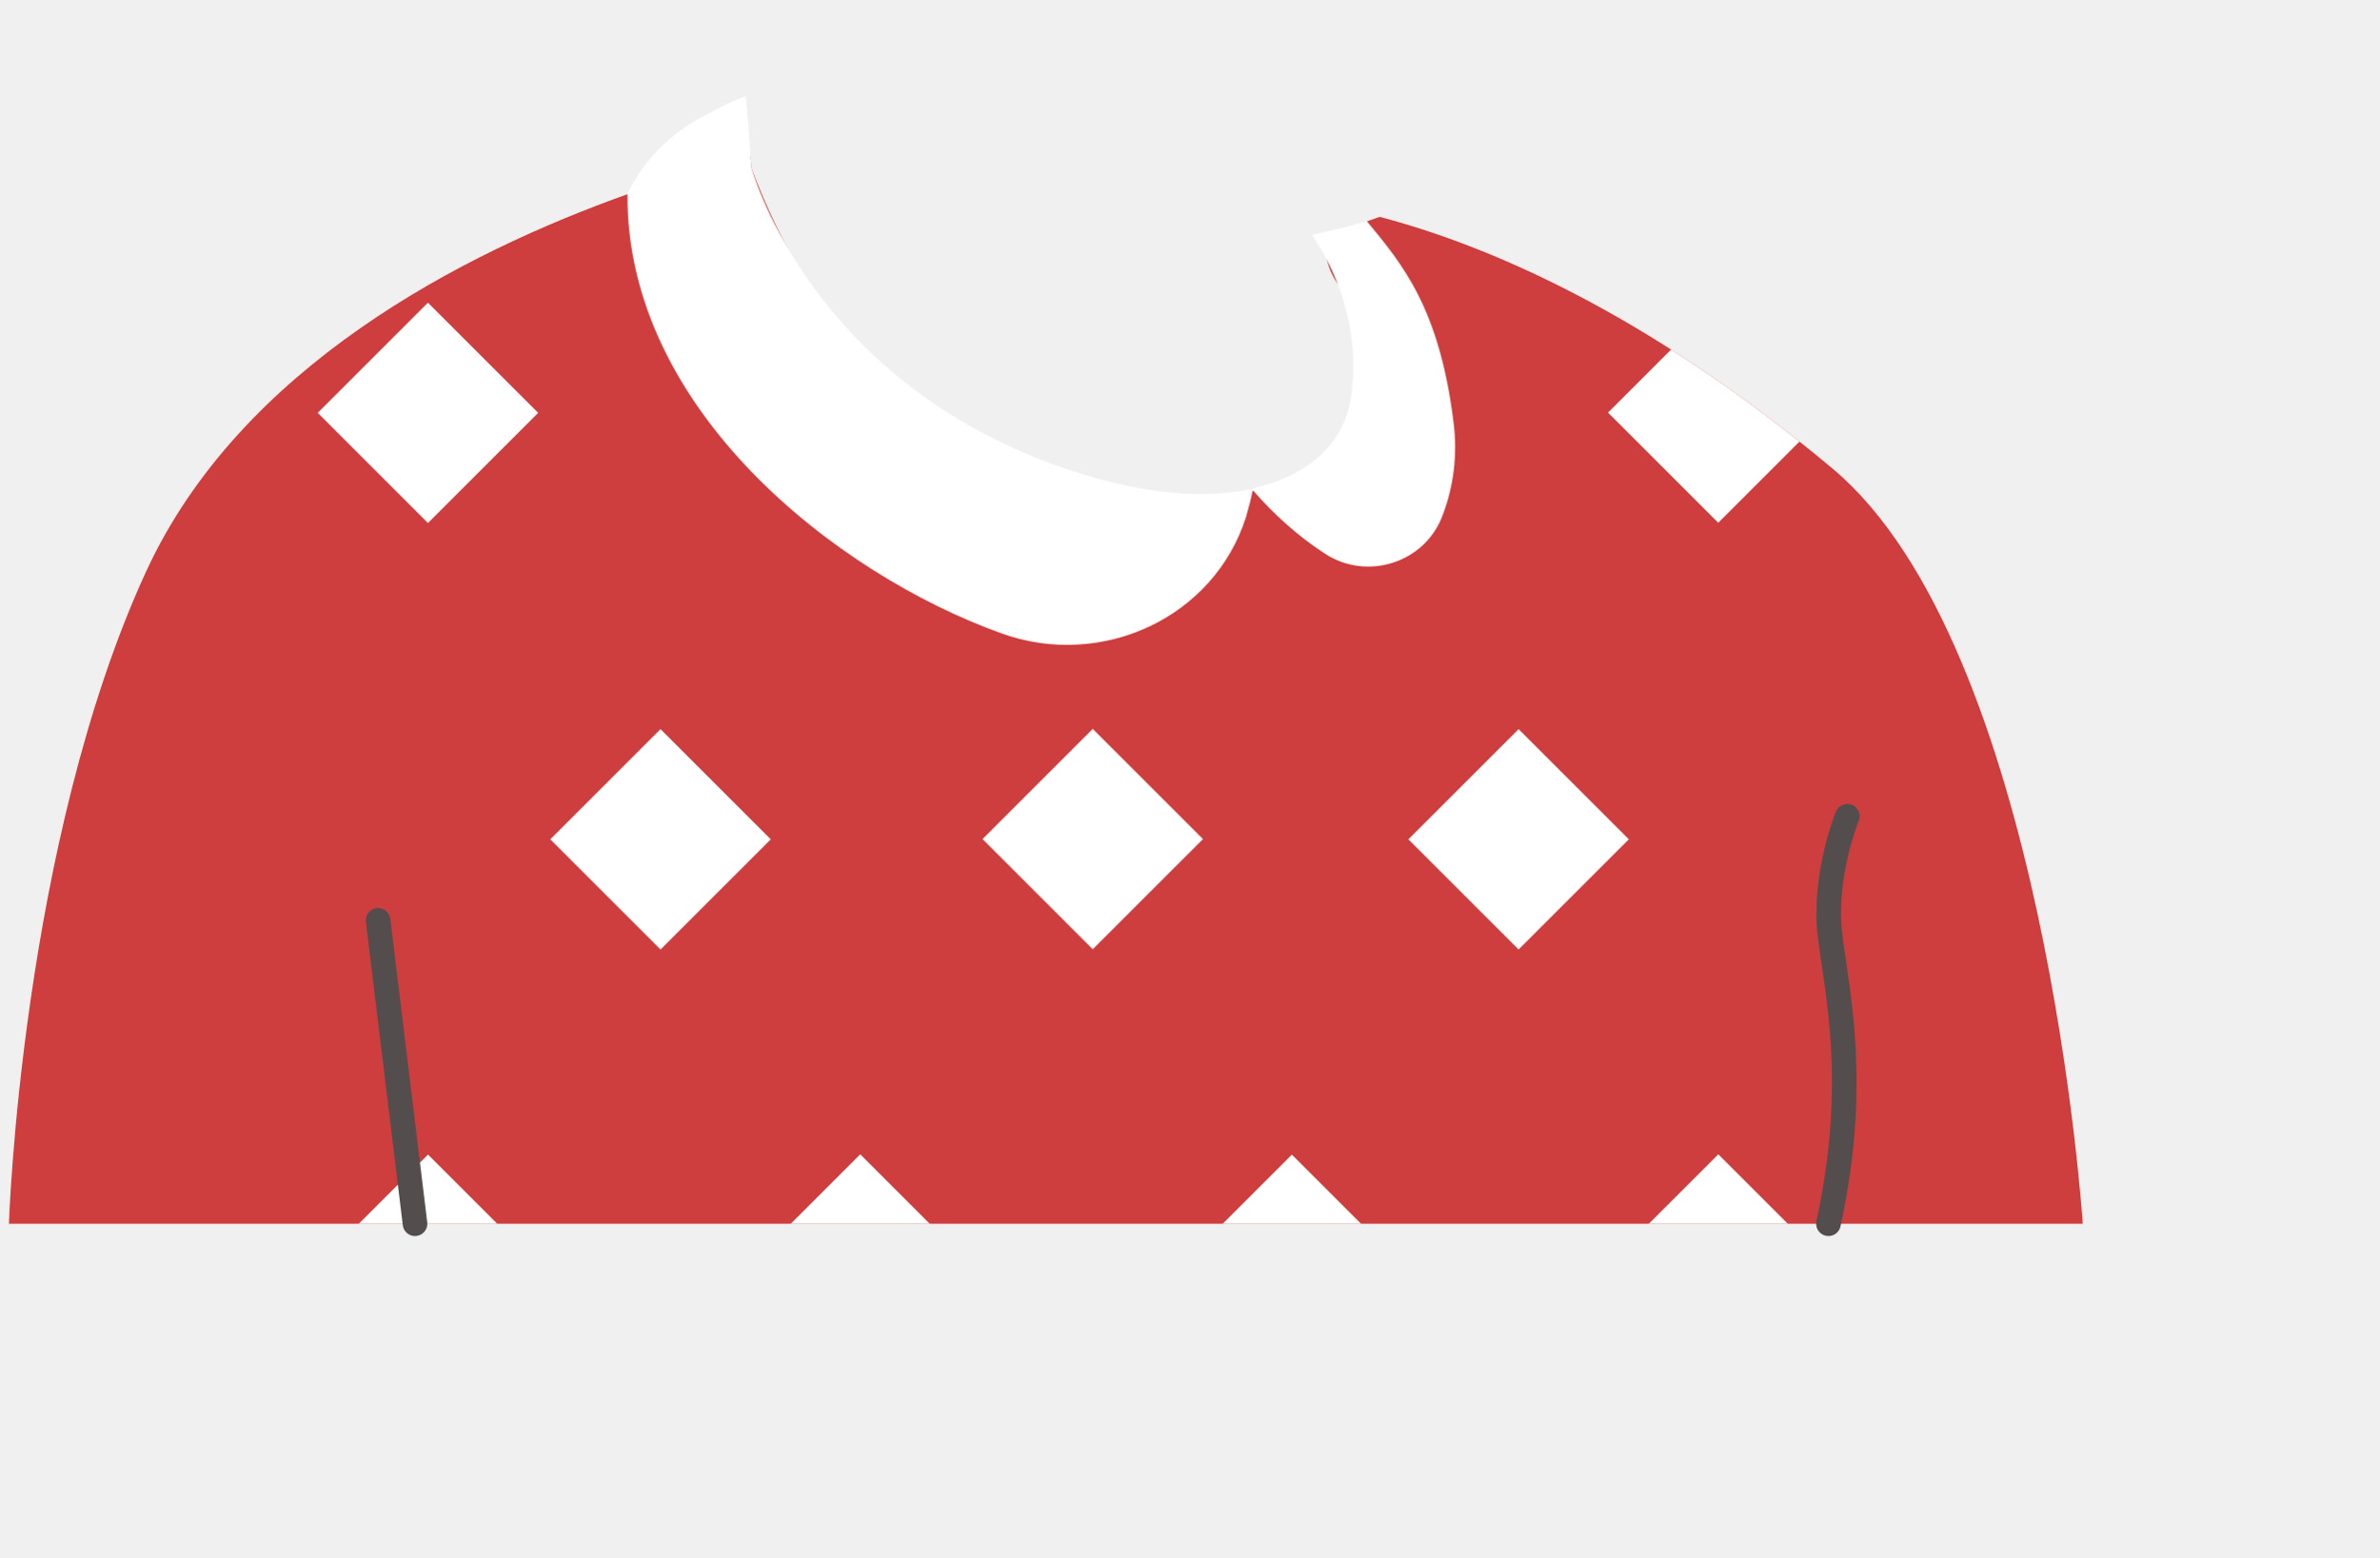
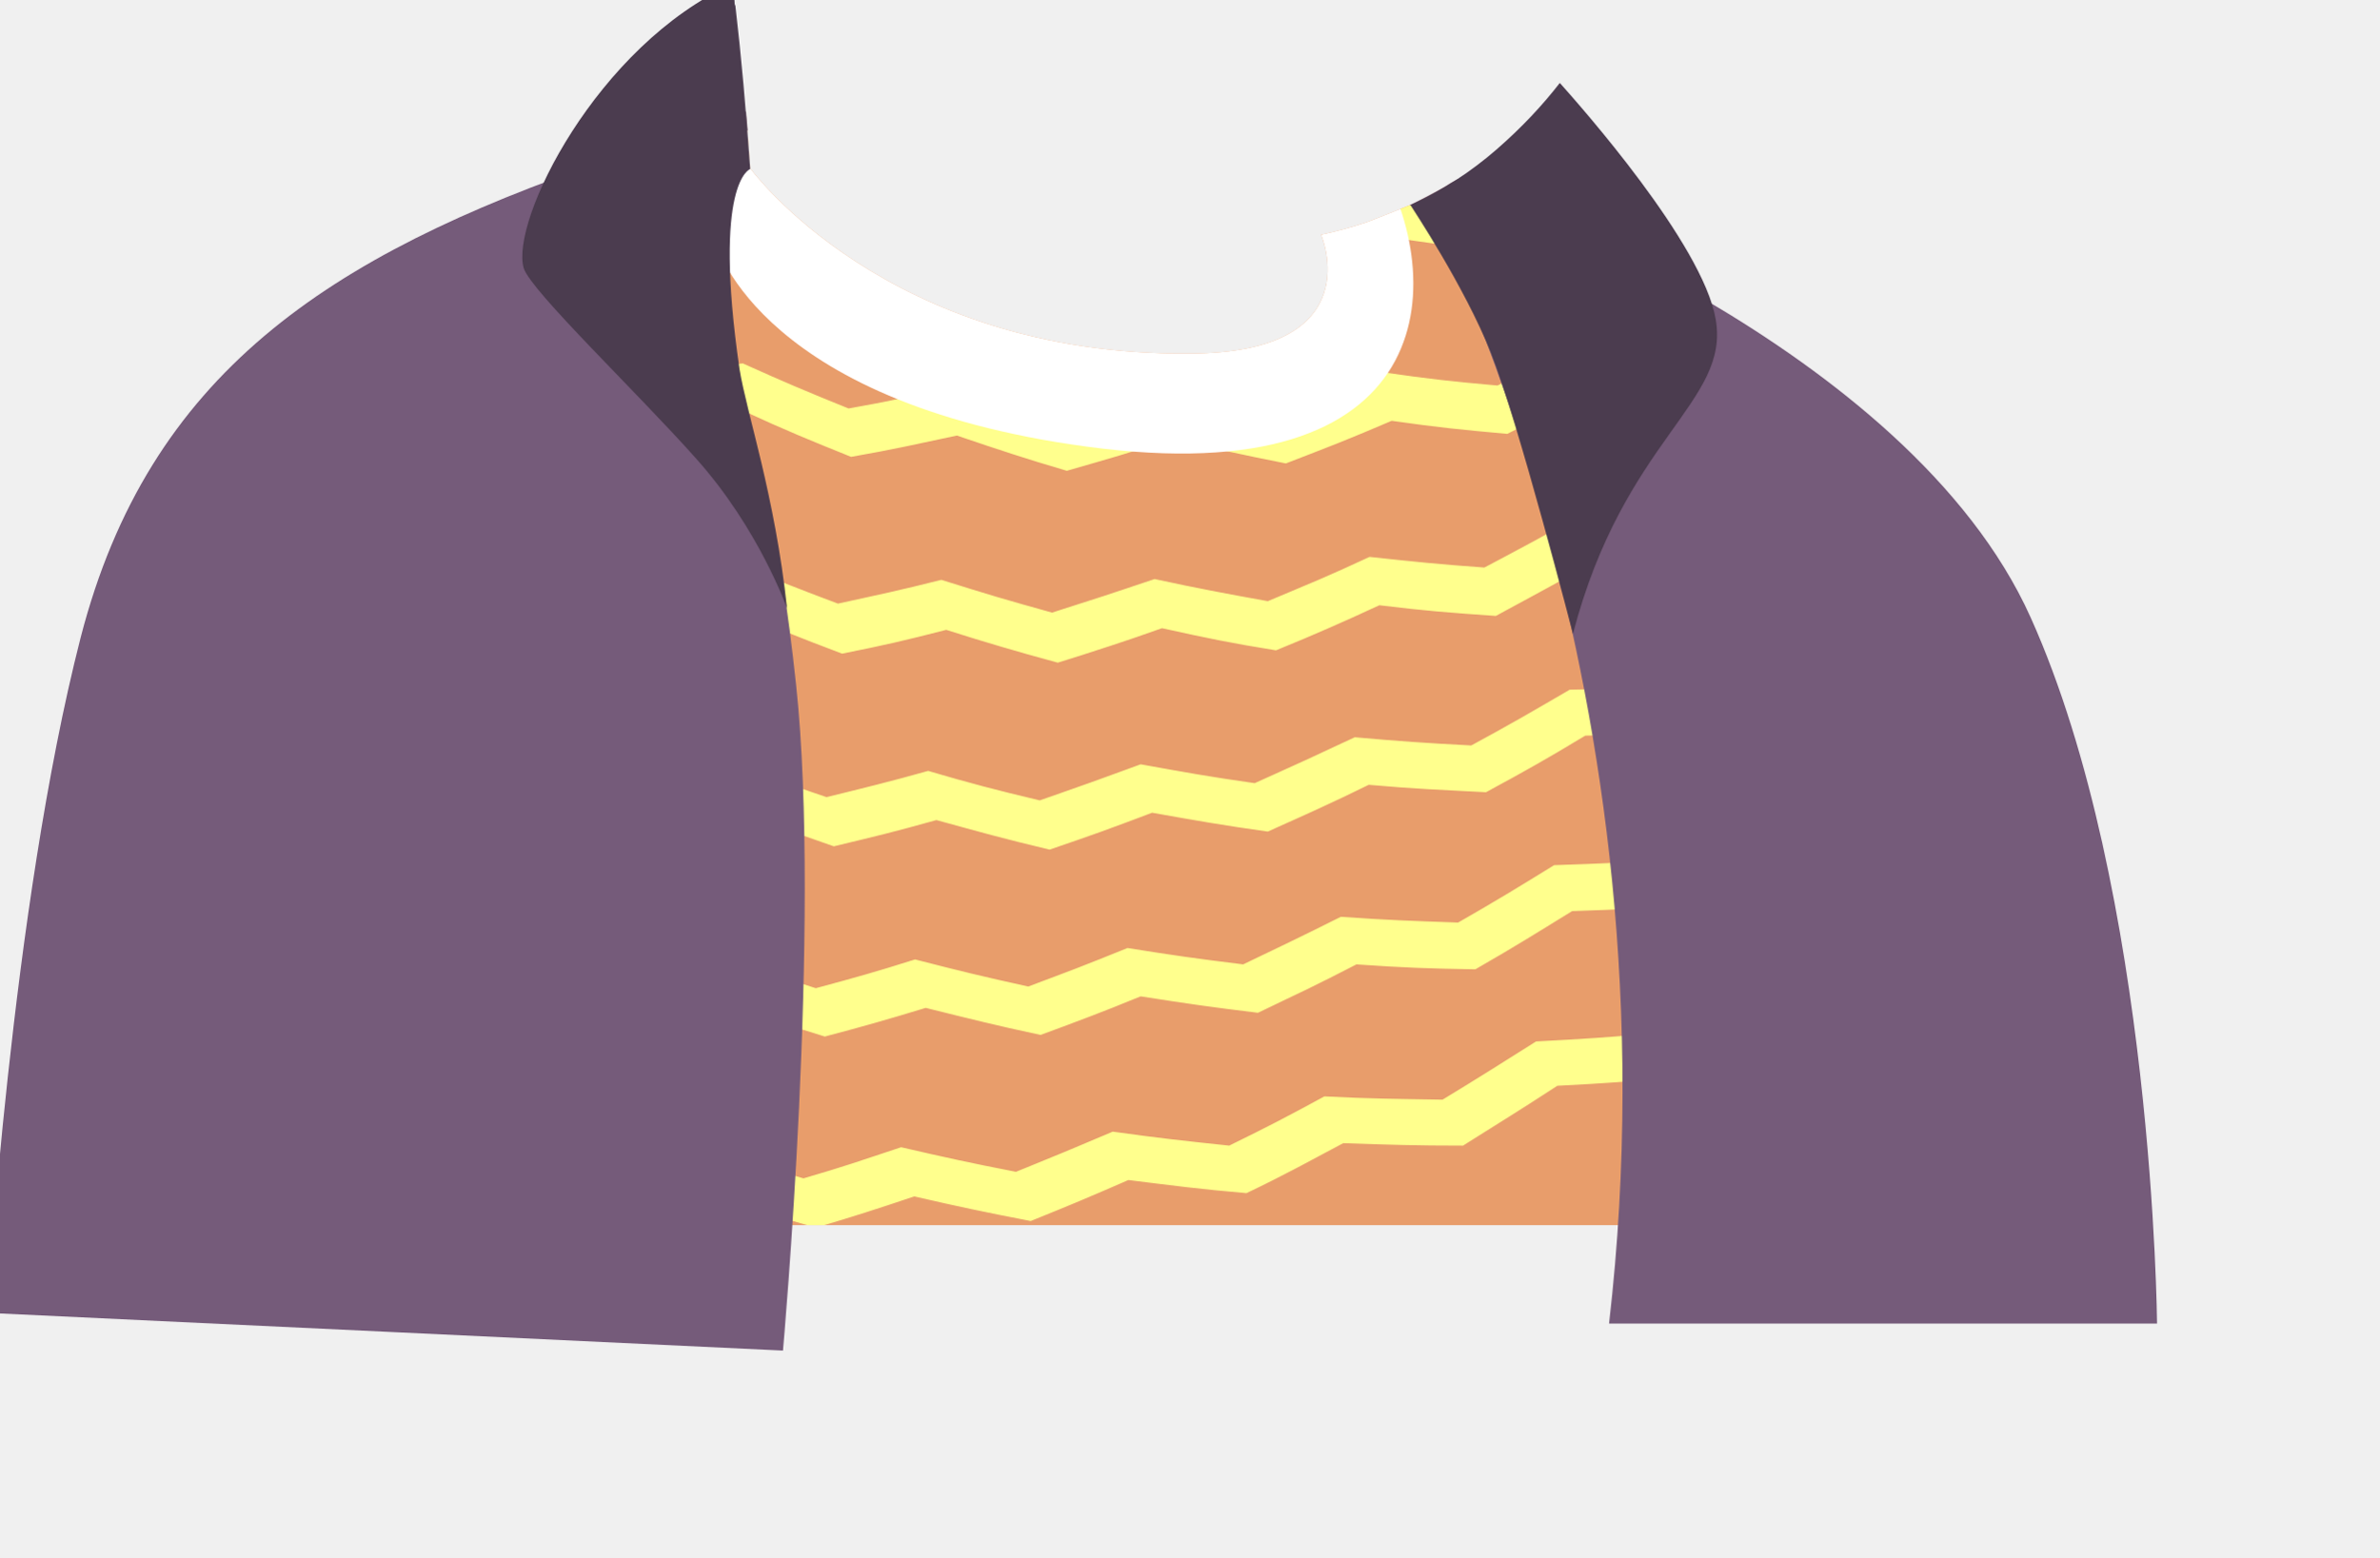
<svg xmlns="http://www.w3.org/2000/svg" width="290" height="190" viewBox="0 0 290 190" fill="none">
-   <path d="M253.887 149.244H1.087C1.087 149.244 2.587 102.844 17.787 69.745C29.287 44.745 56.387 30.845 76.587 23.645C82.287 21.645 87.487 20.145 91.487 19.044C91.487 19.544 91.587 19.945 91.587 20.445C91.587 20.445 102.387 52.544 130.487 63.944C153.387 73.245 166.987 67.044 169.087 56.745C170.387 50.145 166.287 39.344 164.187 35.844C162.987 34.844 162.187 33.344 161.787 31.845L160.987 28.544C162.887 28.145 164.687 27.645 166.487 27.044C167.087 26.845 167.587 26.645 168.187 26.445C181.087 29.845 200.487 37.944 223.387 57.145C249.287 78.844 253.887 149.244 253.887 149.244Z" fill="#CE3E3E" />
-   <mask id="mask0_112_4733" style="mask-type:alpha" maskUnits="userSpaceOnUse" x="1" y="19" width="253" height="131">
-     <path d="M253.887 149.244H1.087C1.087 149.244 2.587 102.844 17.787 69.745C29.287 44.745 56.387 30.845 76.587 23.645C82.287 21.645 87.487 20.145 91.487 19.044C91.487 19.544 91.587 19.945 91.587 20.445C91.587 20.445 102.387 52.544 130.487 63.944C153.387 73.245 166.987 67.044 169.087 56.745C170.387 50.145 166.287 39.344 164.187 35.844C162.987 34.844 162.187 33.344 161.787 31.845L160.987 28.544C162.887 28.145 164.687 27.645 166.487 27.044C167.087 26.845 167.587 26.645 168.187 26.445C181.087 29.845 200.487 37.944 223.387 57.145C249.287 78.844 253.887 149.244 253.887 149.244Z" fill="#CE3E3E" />
-   </mask>
-   <g mask="url(#mask0_112_4733)">
-     <path d="M104.851 36.884L91.416 50.319L104.851 63.754L118.286 50.319L104.851 36.884Z" fill="white" />
-     <path d="M157.467 36.924L144.032 50.358L157.467 63.793L170.902 50.358L157.467 36.924Z" fill="white" />
-     <path d="M52.164 36.915L38.73 50.35L52.164 63.785L65.599 50.35L52.164 36.915Z" fill="white" />
-     <path d="M209.45 36.884L196.015 50.319L209.45 63.753L222.884 50.319L209.45 36.884Z" fill="white" />
-     <path d="M80.516 88.926L67.081 102.361L80.516 115.796L93.951 102.361L80.516 88.926Z" fill="white" />
-     <path d="M133.202 88.895L119.768 102.33L133.202 115.765L146.637 102.33L133.202 88.895Z" fill="white" />
-     <path d="M185.115 88.926L171.68 102.361L185.115 115.795L198.549 102.361L185.115 88.926Z" fill="white" />
-     <path d="M104.861 140.779L91.426 154.214L104.861 167.649L118.296 154.214L104.861 140.779Z" fill="white" />
-     <path d="M157.477 140.819L144.042 154.254L157.477 167.688L170.912 154.254L157.477 140.819Z" fill="white" />
-     <path d="M52.174 140.81L38.739 154.245L52.174 167.68L65.609 154.245L52.174 140.81Z" fill="white" />
-     <path d="M209.459 140.779L196.024 154.214L209.459 167.648L222.894 154.214L209.459 140.779Z" fill="white" />
+   <g clip-path="url(#clip0_4_1828)">
+     <path d="M73.641 19.615C73.641 19.615 88.241 13.815 90.941 13.615L91.141 15.915C91.141 15.915 79.541 20.915 78.841 21.715C78.141 22.515 73.641 19.615 73.641 19.615Z" fill="#7E5D6D" />
+     <path d="M253.841 149.415H1.041C1.041 149.415 2.541 103.015 17.741 69.915C29.241 44.915 56.841 28.415 76.941 21.215C82.641 19.215 87.041 17.015 91.141 15.915C91.141 16.415 91.441 20.115 91.441 20.515C91.441 20.515 108.041 43.415 145.041 43.115C167.241 43.015 161.041 28.615 161.041 28.615C162.941 28.215 164.741 27.715 166.541 27.115C167.141 26.915 171.341 25.215 171.841 25.015C184.741 28.415 200.541 38.015 223.441 57.215C249.241 78.915 253.841 149.415 253.841 149.415Z" fill="#E89D6B" />
+     <mask id="mask0_4_1828" style="mask-type:alpha" maskUnits="userSpaceOnUse" x="1" y="15" width="253" height="135">
+       <path d="M253.841 149.415H1.041C1.041 149.415 2.541 103.015 17.741 69.915C29.241 44.915 56.841 28.415 76.941 21.215C82.641 19.215 87.041 17.015 91.141 15.915C91.141 16.415 91.441 20.115 91.441 20.515C91.441 20.515 108.041 43.415 145.041 43.115C167.241 43.015 161.041 28.615 161.041 28.615C162.941 28.215 164.741 27.715 166.541 27.115C167.141 26.915 171.341 25.215 171.841 25.015C184.741 28.415 200.541 38.015 223.441 57.215C249.241 78.915 253.841 149.415 253.841 149.415Z" fill="#E89D6B" />
+     </mask>
+     <g mask="url(#mask0_4_1828)">
+       <path d="M52.941 13.715C58.441 13.915 61.241 14.015 66.741 13.915C71.641 16.815 74.041 18.215 79.041 20.915C84.141 20.615 86.741 20.415 91.841 19.815C96.941 22.215 99.441 23.415 104.541 25.715C109.741 24.915 112.341 24.415 117.441 23.415C122.641 25.415 125.341 26.315 130.541 28.015C135.741 26.715 138.341 25.915 143.541 24.415C148.941 25.815 151.641 26.515 157.041 27.715C162.241 25.815 164.841 24.915 170.041 22.815C175.541 23.715 178.341 24.115 183.841 24.815C188.941 22.415 191.541 21.215 196.641 18.615C202.241 18.915 205.041 19.015 210.641 19.115C215.641 16.115 218.141 14.615 223.141 11.515C229.441 11.015 232.541 10.715 238.841 10.015C238.341 12.415 238.141 13.615 237.741 16.015C232.541 16.615 229.841 16.915 224.641 17.315C219.541 20.515 217.041 22.115 211.841 25.115C206.141 25.115 203.341 25.015 197.641 24.715C192.441 27.315 189.841 28.615 184.641 31.015C179.041 30.315 176.241 29.915 170.641 29.115C165.441 31.215 162.741 32.215 157.541 34.015C152.041 32.815 149.341 32.115 143.941 30.715C138.741 32.215 136.041 33.015 130.841 34.315C125.541 32.515 122.841 31.615 117.541 29.615C112.341 30.615 109.741 31.115 104.441 31.915C99.241 29.615 96.741 28.515 91.541 26.015C86.341 26.515 83.741 26.715 78.641 27.015C73.641 24.315 71.141 22.915 66.241 19.915C61.641 19.915 59.341 19.915 54.741 19.715C54.041 17.415 53.741 16.215 52.941 13.715Z" fill="#FFFF8D" />
+       <path d="M51.541 39.115C57.041 39.215 59.741 39.215 65.341 39.015C70.341 41.815 72.841 43.115 77.841 45.715C82.941 45.315 85.441 45.015 90.541 44.315C95.641 46.615 98.241 47.715 103.441 49.815C108.541 48.915 111.041 48.315 116.241 47.215C121.541 49.015 124.241 49.915 129.541 51.515C134.641 50.015 137.241 49.315 142.341 47.615C147.741 48.915 150.541 49.515 155.941 50.615C161.041 48.615 163.541 47.615 168.641 45.415C174.241 46.215 176.941 46.515 182.541 47.015C187.541 44.515 190.041 43.215 195.041 40.515C200.641 40.715 203.541 40.715 209.141 40.615C214.041 37.615 216.441 36.015 221.341 32.815C227.641 32.215 230.841 31.915 237.141 31.015C236.741 33.415 236.641 34.615 236.241 36.915C230.941 37.615 228.341 37.915 223.141 38.415C218.141 41.715 215.741 43.315 210.741 46.415C205.041 46.515 202.141 46.515 196.441 46.315C191.341 49.015 188.841 50.315 183.741 52.915C178.141 52.415 175.241 52.115 169.641 51.315C164.541 53.515 161.941 54.515 156.741 56.515C151.241 55.415 148.441 54.815 142.941 53.515C137.741 55.215 135.241 55.915 130.041 57.415C124.641 55.815 121.941 54.915 116.641 53.115C111.441 54.215 108.941 54.815 103.741 55.715C98.541 53.615 95.841 52.515 90.641 50.115C85.541 50.715 82.941 51.015 77.841 51.515C72.741 48.915 70.241 47.515 65.241 44.715C60.641 44.815 58.341 44.915 53.841 44.815C52.841 42.615 52.441 41.415 51.541 39.115Z" fill="#FFFF8D" />
+       <path d="M50.142 64.115C55.542 64.015 58.342 63.915 63.842 63.715C68.842 66.415 71.442 67.715 76.542 70.115C81.542 69.515 84.042 69.215 89.042 68.415C94.242 70.615 96.842 71.615 102.142 73.615C107.142 72.515 109.642 72.015 114.742 70.715C120.142 72.415 122.842 73.215 128.242 74.715C133.242 73.115 135.742 72.315 140.742 70.615C146.242 71.815 149.042 72.315 154.542 73.315C159.542 71.215 162.042 70.215 166.942 67.915C172.542 68.515 175.342 68.815 180.942 69.215C185.842 66.615 188.342 65.315 193.142 62.515C198.842 62.515 201.642 62.515 207.342 62.315C212.142 59.215 214.542 57.615 219.242 54.415C225.542 53.715 228.742 53.315 235.042 52.315C234.742 54.615 234.642 55.815 234.442 58.215C229.142 59.015 226.542 59.415 221.242 60.015C216.442 63.315 213.942 65.015 209.142 68.115C203.342 68.315 200.442 68.415 194.742 68.315C189.742 71.115 187.342 72.415 182.342 75.115C176.642 74.715 173.842 74.515 168.142 73.815C163.142 76.115 160.642 77.215 155.542 79.315C149.942 78.415 147.142 77.815 141.642 76.615C136.542 78.415 134.042 79.215 128.942 80.815C123.442 79.315 120.742 78.515 115.342 76.815C110.242 78.115 107.742 78.715 102.642 79.715C97.342 77.715 94.642 76.615 89.442 74.415C84.342 75.215 81.842 75.515 76.742 76.115C71.542 73.615 69.042 72.315 63.942 69.615C59.442 69.815 57.142 69.915 52.642 70.015C51.642 67.715 51.142 66.515 50.142 64.115Z" fill="#FFFF8D" />
+       <path d="M48.642 89.015C54.042 88.815 56.742 88.615 62.142 88.215C67.242 90.815 69.842 92.015 75.042 94.315C79.942 93.615 82.442 93.215 87.442 92.315C92.742 94.415 95.442 95.415 100.742 97.215C105.642 96.015 108.142 95.415 113.142 94.015C118.542 95.615 121.342 96.315 126.742 97.615C131.642 95.915 134.142 95.015 139.042 93.215C144.642 94.215 147.342 94.715 152.942 95.515C157.842 93.315 160.242 92.215 165.142 89.915C170.842 90.415 173.642 90.615 179.342 90.915C184.142 88.315 186.542 86.915 191.342 84.115C197.042 84.015 199.942 83.915 205.642 83.615C210.342 80.515 212.642 78.915 217.242 75.615C223.642 74.815 226.842 74.315 233.142 73.215C232.942 75.515 232.942 76.715 232.742 79.015C227.442 79.915 224.842 80.315 219.542 81.015C214.842 84.415 212.442 86.015 207.742 89.215C201.942 89.515 199.042 89.615 193.242 89.715C188.442 92.615 185.942 94.015 181.142 96.615C175.442 96.315 172.542 96.215 166.842 95.715C161.942 98.115 159.442 99.215 154.542 101.415C148.842 100.615 146.042 100.115 140.442 99.115C135.442 101.015 132.942 101.915 127.942 103.615C122.442 102.315 119.642 101.515 114.142 100.015C109.142 101.415 106.642 102.015 101.642 103.215C96.242 101.315 93.542 100.415 88.142 98.315C83.142 99.215 80.642 99.615 75.642 100.315C70.342 97.915 67.742 96.715 62.642 94.115C58.142 94.515 55.942 94.615 51.442 94.815C50.342 92.515 49.742 91.315 48.642 89.015Z" fill="#FFFF8D" />
+       <path d="M47.241 113.615C52.541 113.215 55.241 113.015 60.641 112.415C65.841 114.815 68.441 116.015 73.741 118.215C78.641 117.415 81.041 116.915 85.941 115.915C91.341 117.815 94.041 118.815 99.441 120.515C104.341 119.215 106.741 118.515 111.541 117.015C117.041 118.415 119.841 119.115 125.341 120.315C130.141 118.515 132.541 117.615 137.441 115.615C143.041 116.515 145.841 116.915 151.541 117.615C156.341 115.315 158.641 114.215 163.441 111.815C169.141 112.215 172.041 112.315 177.741 112.515C182.441 109.815 184.741 108.415 189.441 105.515C195.241 105.315 198.041 105.215 203.841 104.815C208.341 101.615 210.641 100.015 215.141 96.715C221.541 95.815 224.741 95.315 231.141 94.115C231.041 96.415 231.041 97.515 230.941 99.815C225.641 100.815 223.041 101.215 217.741 102.015C213.141 105.415 210.841 107.115 206.241 110.315C200.441 110.815 197.441 110.915 191.641 111.115C186.941 114.015 184.541 115.515 179.841 118.215C174.041 118.115 171.141 118.015 165.341 117.615C160.541 120.115 158.141 121.215 153.341 123.515C147.641 122.815 144.741 122.415 139.041 121.515C134.141 123.515 131.741 124.415 126.841 126.215C121.241 125.015 118.441 124.315 112.841 122.915C107.941 124.415 105.441 125.115 100.541 126.415C95.041 124.715 92.341 123.815 86.841 121.815C81.941 122.815 79.441 123.315 74.541 124.115C69.241 121.915 66.541 120.715 61.241 118.315C56.841 118.815 54.641 119.015 50.241 119.315C49.041 117.115 48.441 115.915 47.241 113.615Z" fill="#FFFF8D" />
+       <path d="M45.741 138.015C51.041 137.515 53.641 137.215 58.941 136.515C64.241 138.815 66.941 139.915 72.241 142.015C77.041 141.015 79.441 140.515 84.241 139.415C89.741 141.215 92.441 142.115 97.941 143.715C102.741 142.315 105.041 141.515 109.841 139.915C115.441 141.215 118.241 141.815 123.841 142.915C128.541 141.015 130.941 140.015 135.641 138.015C141.341 138.815 144.141 139.115 149.841 139.715C154.541 137.415 156.841 136.215 161.441 133.715C167.241 134.015 170.041 134.015 175.841 134.115C180.441 131.315 182.641 129.915 187.241 127.015C193.041 126.715 195.941 126.515 201.741 126.015C206.141 122.815 208.341 121.115 212.741 117.815C219.141 116.815 222.441 116.315 228.841 115.015C228.841 117.215 228.841 118.415 228.941 120.615C223.641 121.615 221.041 122.115 215.741 122.915C211.241 126.315 209.041 128.015 204.541 131.315C198.641 131.915 195.741 132.115 189.841 132.415C185.241 135.415 182.941 136.815 178.341 139.715C172.541 139.715 169.541 139.615 163.741 139.415C159.041 141.915 156.741 143.215 151.941 145.515C146.141 145.015 143.241 144.615 137.541 143.915C132.741 146.015 130.341 147.015 125.641 148.915C119.941 147.815 117.141 147.215 111.441 145.915C106.641 147.515 104.241 148.315 99.441 149.715C93.841 148.115 91.141 147.315 85.541 145.515C80.741 146.715 78.241 147.215 73.441 148.215C68.041 146.115 65.341 145.015 59.941 142.715C55.541 143.315 53.441 143.615 49.041 144.015C47.741 141.515 47.041 140.315 45.741 138.015Z" fill="#FFFF8D" />
+       <path d="M87.341 29.815C87.341 29.815 92.741 49.715 134.441 54.715C176.241 59.615 176.641 33.315 167.441 18.515C158.241 3.715 94.741 7.315 87.941 14.415C81.141 21.515 87.341 29.815 87.341 29.815Z" fill="white" />
+     </g>
+     <path d="M50.541 149.415L46.041 112.315" stroke="#544D4D" stroke-width="3" stroke-miterlimit="10" stroke-linecap="round" stroke-linejoin="round" />
+     <path d="M225.141 99.715C225.141 99.715 222.141 107.015 223.041 114.315C223.941 121.615 226.541 132.315 222.841 149.415" stroke="#544D4D" stroke-width="3" stroke-miterlimit="10" stroke-linecap="round" stroke-linejoin="round" />
+     <path d="M73.64 19.615C75.54 19.015 78.84 19.615 79.84 21.315C83.74 27.715 93.14 46.415 97.04 83.515C100.14 112.515 95.44 164.715 95.44 164.715L-1.56 160.115C-1.56 160.115 1.34 110.815 9.84 77.715C18.14 45.615 39.94 31.215 73.64 19.615Z" fill="#755B7A" />
+     <path d="M174.24 25.715C174.24 25.715 205.14 83.815 196.14 161.415H262.94C262.94 161.415 262.54 108.715 247.54 75.315C232.54 41.915 180.04 23.215 180.04 23.215C180.04 23.215 176.74 24.815 174.24 25.715Z" fill="#755B7A" />
+     <path d="M174.241 25.715L171.841 25.015C171.841 25.015 175.341 23.315 176.841 22.315L177.741 21.815C177.741 21.815 182.541 24.015 184.241 24.815C185.941 25.615 178.341 29.315 178.341 29.315C178.341 29.315 174.541 25.815 174.241 25.715Z" fill="#7E5D6D" />
+     <path d="M95.941 74.215C95.941 74.215 92.54 64.515 84.841 55.915C77.74 47.915 64.74 35.515 63.84 32.715C62.141 27.015 72.74 5.515 89.341 -1.985C89.341 -1.885 89.341 -1.785 89.341 -1.685C89.341 -1.585 89.341 -1.485 89.341 -1.285C89.341 -1.085 89.341 -0.885 89.441 -0.685C89.441 -0.385 89.54 -0.085 89.54 0.215C89.54 0.415 89.54 0.515 89.641 0.715C90.341 6.715 90.941 13.415 91.441 20.515V20.615C91.441 20.615 86.841 22.115 90.141 45.015C91.04 50.515 94.441 60.315 95.941 74.215Z" fill="#4B3C4F" />
+     <path d="M191.74 77.315C191.74 77.315 185.04 51.315 181.74 43.015C178.44 34.815 172.24 25.515 171.94 25.015C175.84 23.215 179.34 20.915 182.44 18.215C185.54 15.515 188.04 12.815 190.14 10.115C192.64 12.915 207.54 29.715 209.14 38.915C210.94 49.115 197.94 53.515 191.74 77.315Z" fill="#4B3C4F" />
  </g>
-   <path d="M152.687 59.844C152.687 59.844 145.787 65.044 147.287 69.945C148.687 74.844 162.087 74.044 164.687 69.945C167.187 65.844 155.987 58.944 152.687 59.844Z" fill="#CE3E3E" />
-   <path d="M152.587 59.745C152.687 59.844 152.687 59.844 152.787 59.944C152.787 59.844 152.787 59.745 152.787 59.745C152.687 59.645 152.587 59.645 152.587 59.745Z" fill="white" />
-   <path d="M126.087 55.745C97.987 44.344 91.587 20.445 91.587 20.445C91.587 19.945 91.487 19.544 91.487 19.044C91.386 17.544 91.087 13.245 90.886 11.745C89.087 12.345 86.886 13.544 84.886 14.645C81.287 16.744 78.386 19.744 76.587 23.445C76.587 23.544 76.487 23.544 76.487 23.645C76.287 49.944 101.987 70.044 122.087 77.245C134.287 81.644 147.987 75.344 151.887 63.044C152.187 61.944 152.487 60.944 152.687 59.844C152.587 59.745 152.587 59.745 152.487 59.645C145.987 61.044 137.087 60.145 126.087 55.745Z" fill="white" />
-   <path d="M177.187 51.544C175.487 37.645 170.987 32.245 166.587 26.945C164.787 27.544 161.787 28.244 159.887 28.645C159.887 28.645 166.387 37.044 164.687 48.444C163.887 53.844 159.787 57.944 152.787 59.544C152.787 59.645 152.787 59.645 152.687 59.745C155.287 62.745 158.187 65.344 161.387 67.445C166.587 70.945 173.787 68.644 175.887 62.745C177.187 59.344 177.687 55.444 177.187 51.544Z" fill="white" />
-   <path d="M50.587 149.245L46.087 112.245" stroke="#544D4D" stroke-width="3" stroke-miterlimit="10" stroke-linecap="round" stroke-linejoin="round" />
-   <path d="M225.187 99.544C225.187 99.544 222.187 106.845 223.087 114.145C223.987 121.445 226.587 132.145 222.887 149.245" stroke="#544D4D" stroke-width="3" stroke-miterlimit="10" stroke-linecap="round" stroke-linejoin="round" />
+   <defs>
+     <clipPath id="clip0_4_1828">
+       <rect width="290" height="190" fill="white" />
+     </clipPath>
+   </defs>
</svg>
